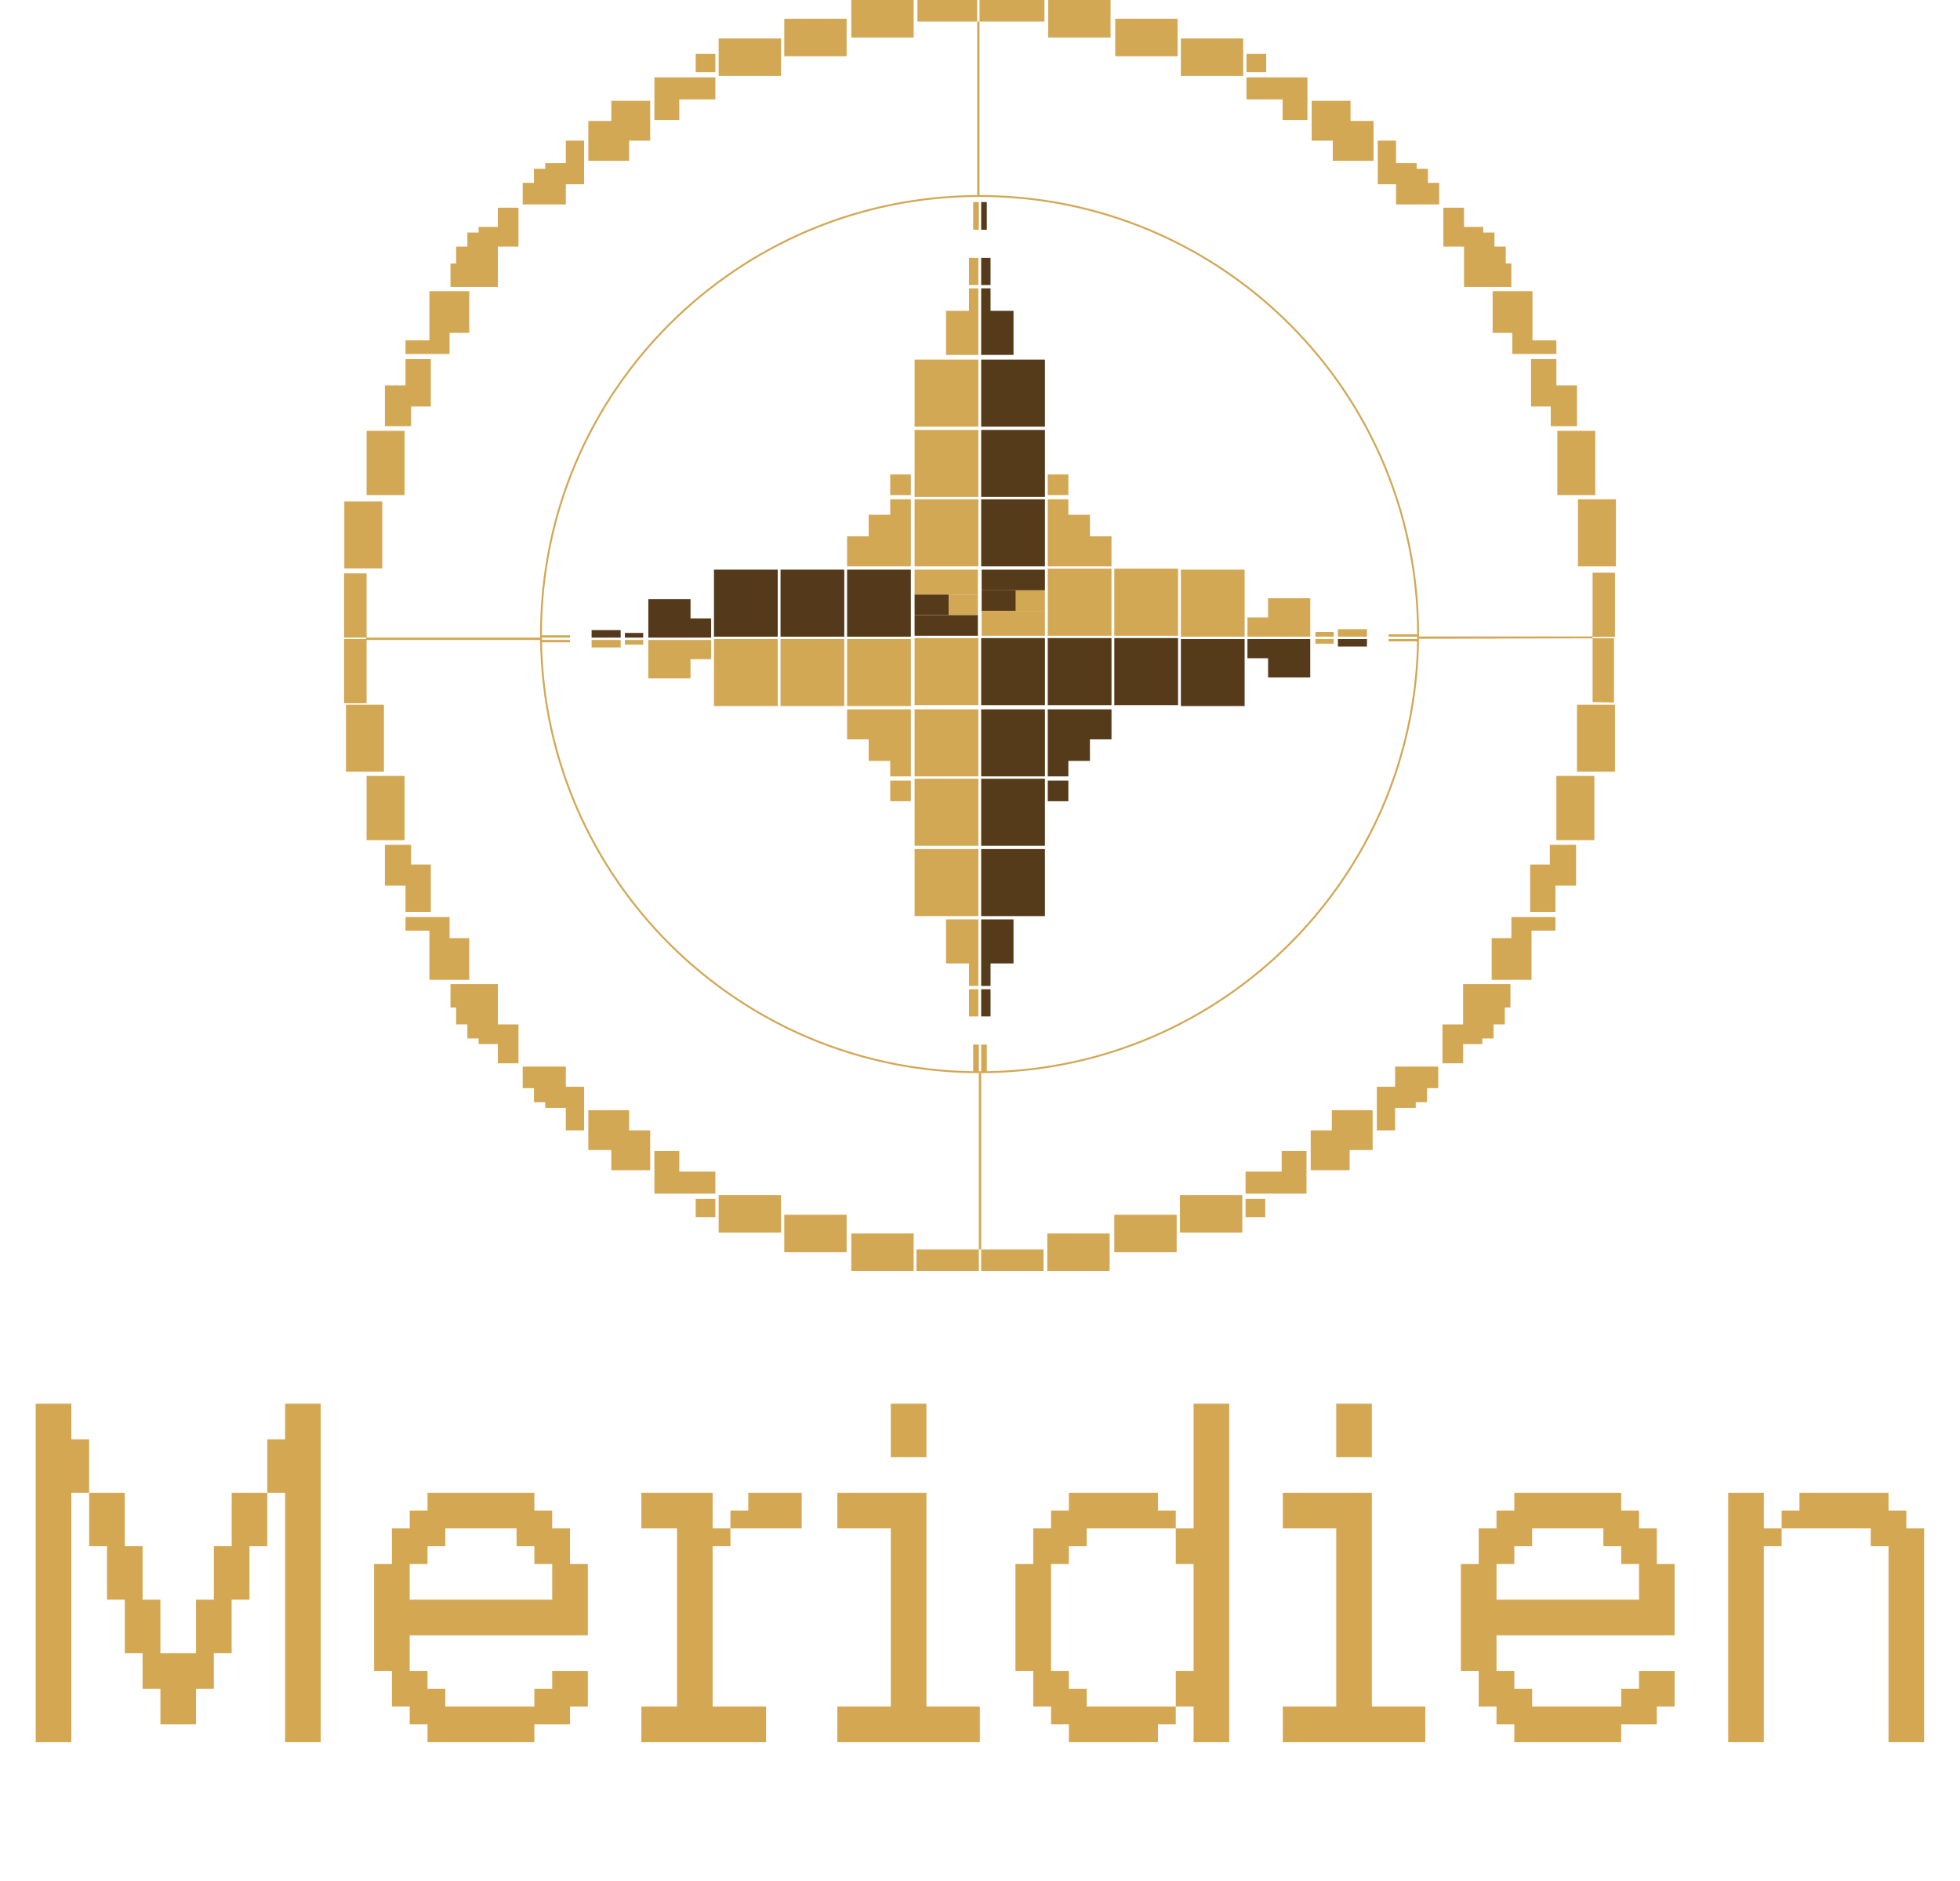
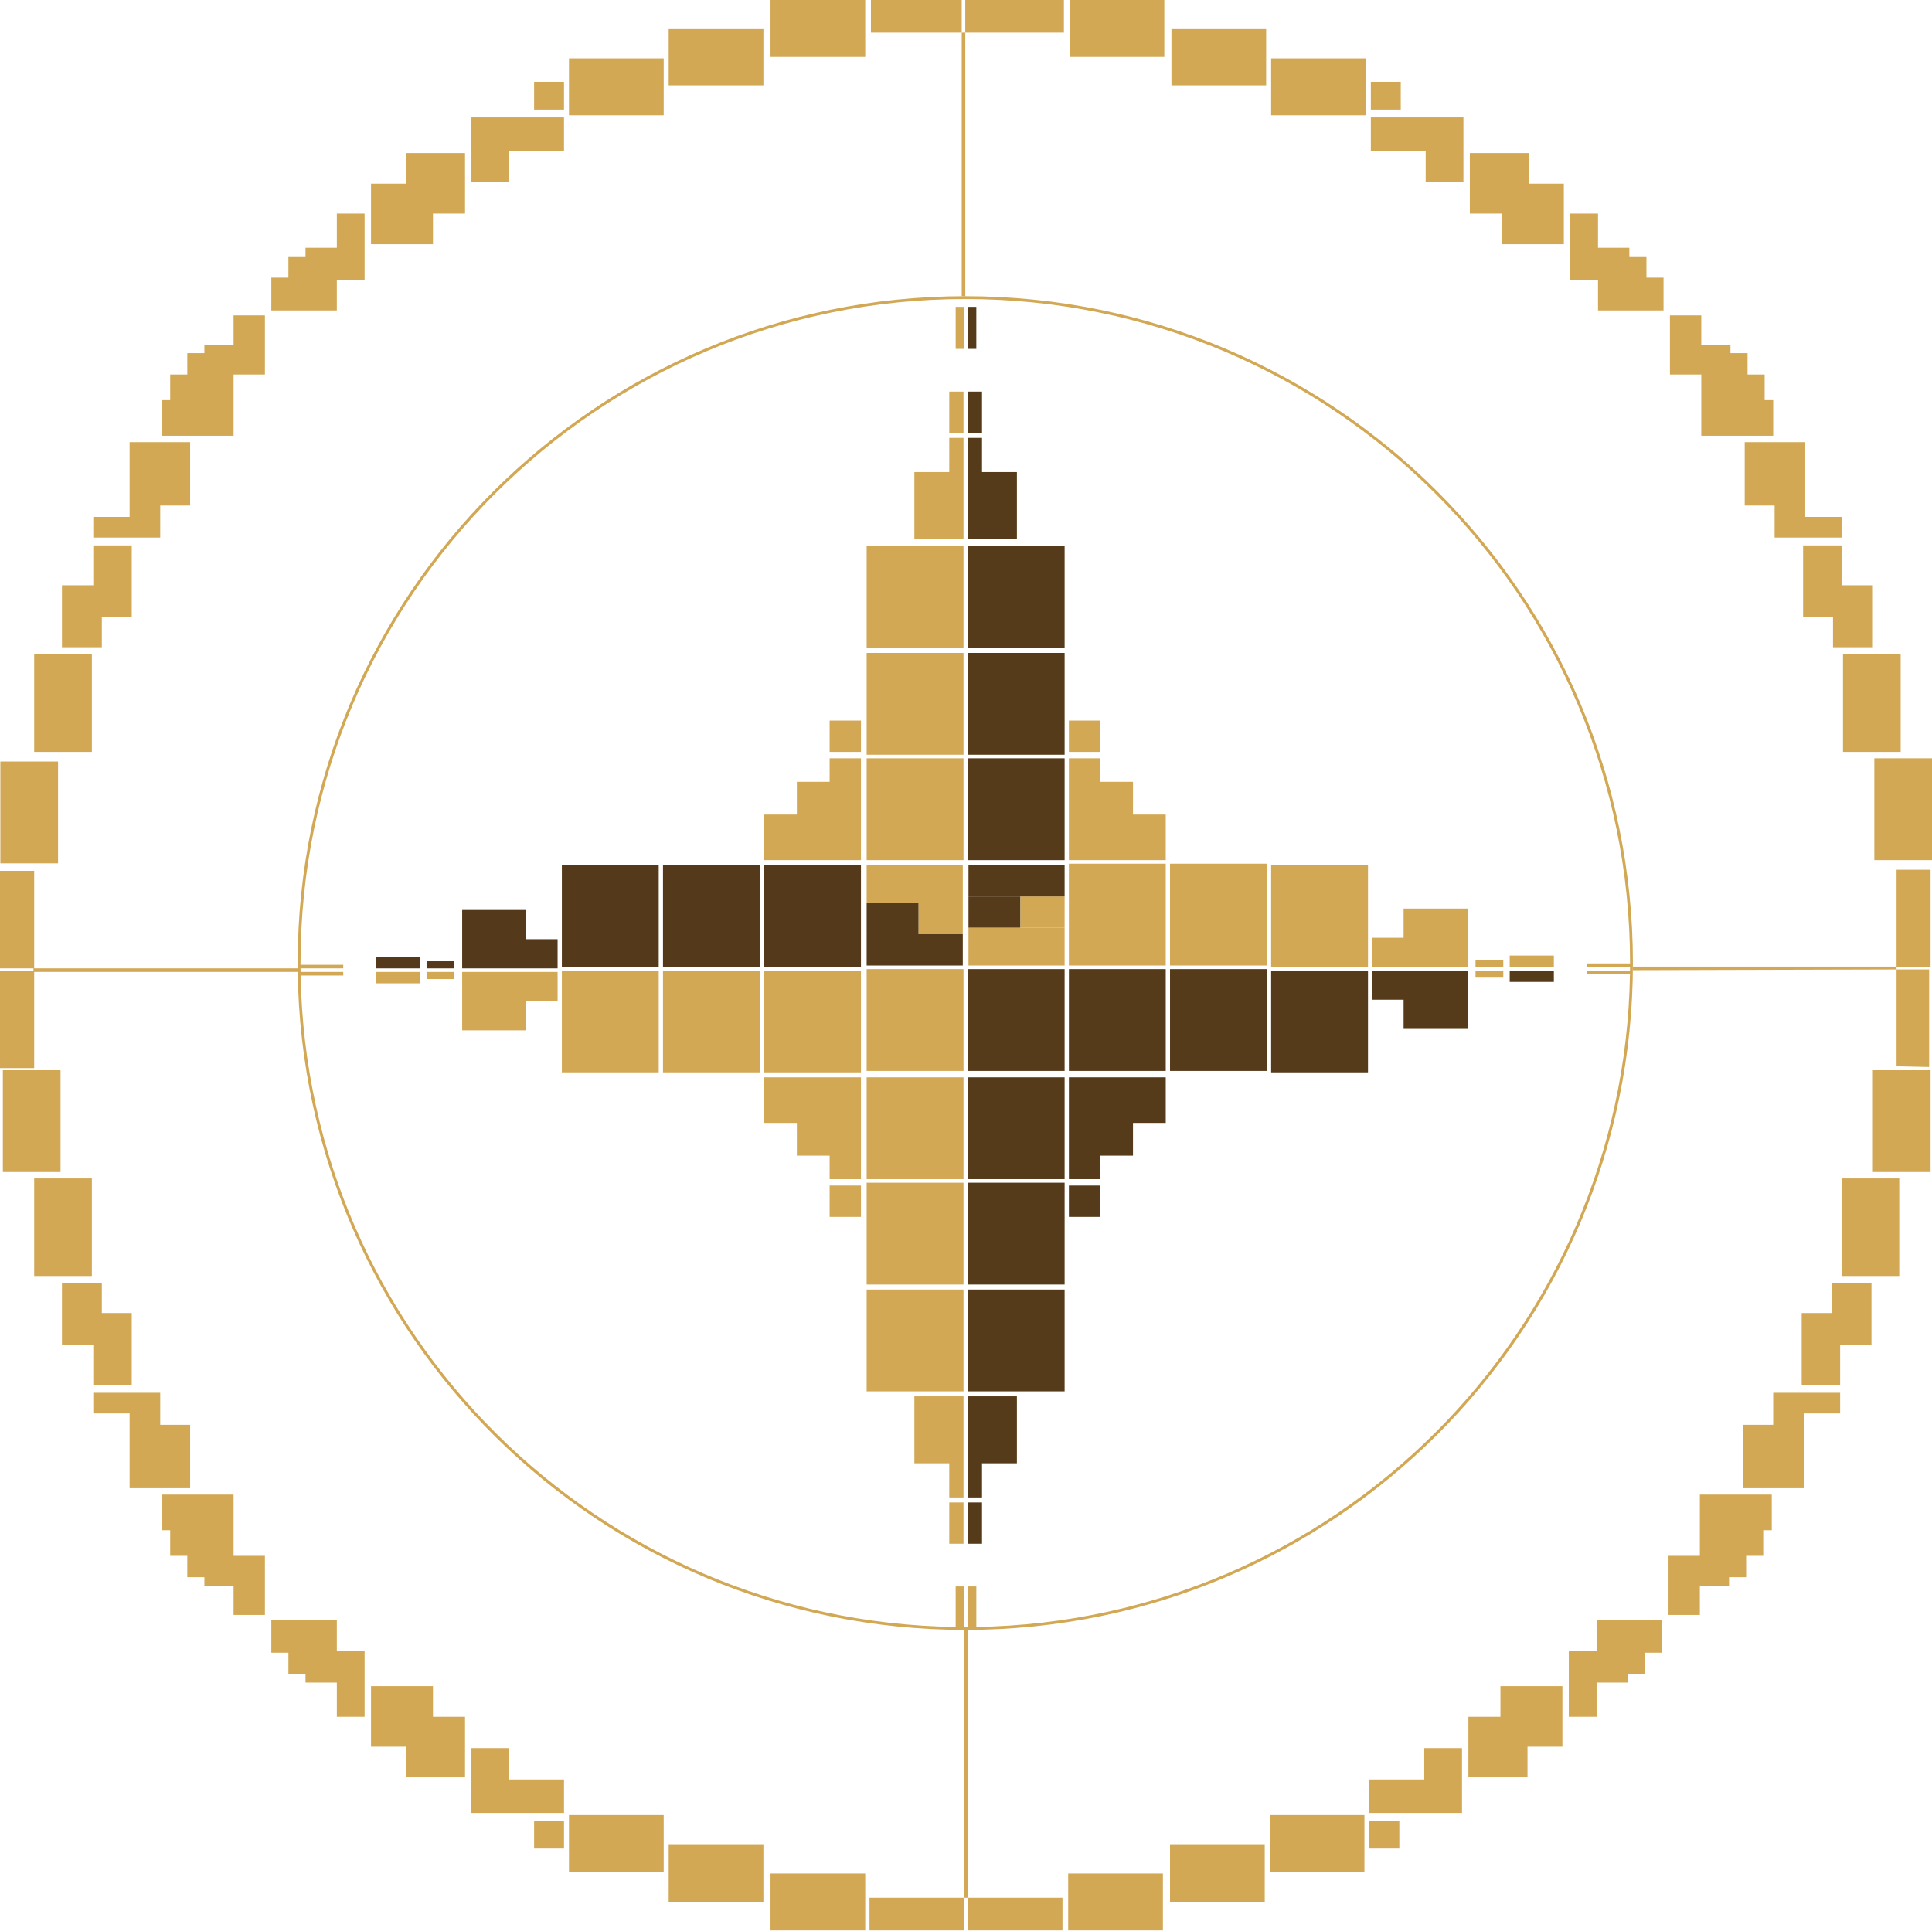
- <svg xmlns="http://www.w3.org/2000/svg" width="4181" height="4011" viewBox="0 0 4181 4011" fill="none">
-   <path d="M608.168 3716V3184H570.168V3070H608.168V2994H684.168V3716H608.168ZM76.168 3716V2994H152.168V3070H190.168V3184H152.168V3716H76.168ZM304.168 3602V3526H266.168V3412H228.168V3298H190.168V3184H266.168V3298H304.168V3412H342.168V3526H418.168V3412H456.168V3298H494.168V3184H570.168V3298H532.168V3412H494.168V3526H456.168V3602H418.168V3678H342.168V3602H304.168ZM873.934 3336V3412H1177.93V3336H1139.93V3298H1101.93V3260H949.934V3298H911.934V3336H873.934ZM835.934 3640V3564H797.934V3336H835.934V3260H873.934V3222H911.934V3184H1139.93V3222H1177.93V3260H1215.93V3336H1253.93V3488H873.934V3564H911.934V3602H949.934V3640H1139.93V3602H1177.93V3564H1253.93V3640H1215.93V3678H1139.93V3716H911.934V3678H873.934V3640H835.934ZM1558.16 3260V3222H1596.16V3184H1710.16V3260H1558.16ZM1368.16 3716V3640H1444.16V3260H1368.16V3184H1520.16V3260H1558.16V3298H1520.16V3640H1634.16V3716H1368.16ZM1900.21 3108V2994H1976.21V3108H1900.21ZM1786.21 3716V3640H1900.21V3260H1786.21V3184H1976.21V3640H2090.21V3716H1786.21ZM2508.1 3640V3564H2546.1V3336H2508.1V3260H2546.1V2994H2622.1V3716H2546.1V3640H2508.1ZM2204.1 3640V3564H2166.1V3336H2204.1V3260H2242.1V3222H2280.1V3184H2470.1V3222H2508.1V3260H2318.1V3298H2280.1V3336H2242.1V3564H2280.1V3602H2318.1V3640H2508.1V3678H2470.1V3716H2280.1V3678H2242.1V3640H2204.1ZM2850.41 3108V2994H2926.41V3108H2850.41ZM2736.41 3716V3640H2850.41V3260H2736.41V3184H2926.41V3640H3040.41V3716H2736.41ZM3192.29 3336V3412H3496.29V3336H3458.29V3298H3420.29V3260H3268.29V3298H3230.29V3336H3192.29ZM3154.29 3640V3564H3116.29V3336H3154.29V3260H3192.29V3222H3230.29V3184H3458.29V3222H3496.29V3260H3534.29V3336H3572.29V3488H3192.29V3564H3230.29V3602H3268.29V3640H3458.29V3602H3496.29V3564H3572.29V3640H3534.29V3678H3458.29V3716H3230.29V3678H3192.29V3640H3154.29ZM3686.52 3716V3184H3762.52V3260H3800.52V3298H3762.52V3716H3686.52ZM4028.52 3716V3298H3990.52V3260H3800.52V3222H3838.52V3184H4028.52V3222H4066.52V3260H4104.52V3716H4028.52Z" fill="#D4A853" />
-   <path d="M1949 2711H1816V2631H1949V2711Z" fill="#D2A855" />
-   <path d="M2088 2711H1955V2665H2088V2711Z" fill="#D2A855" />
-   <path d="M2226 2711H2093V2665H2226V2711Z" fill="#D2A855" />
-   <path d="M2367 2711H2234V2631H2367V2711Z" fill="#D2A855" />
-   <path d="M1806 2671H1673V2591H1806V2671Z" fill="#D2A855" />
-   <path d="M2510 2671H2377V2591H2510V2671Z" fill="#D2A855" />
-   <path d="M2093 2665H2088V2289H2093V2665Z" fill="#D2A855" />
-   <path d="M1666 2629H1533V2549H1666V2629Z" fill="#D2A855" />
-   <path d="M2650 2629H2517V2549H2650V2629Z" fill="#D2A855" />
-   <path d="M1526 2596H1484V2557H1526V2596Z" fill="#D2A855" />
-   <path d="M2699 2596H2657V2557H2699V2596Z" fill="#D2A855" />
-   <path d="M1449 2499H1526V2546H1396V2455H1449V2499Z" fill="#D2A855" />
-   <path d="M2787 2546H2657V2499H2734V2455H2787V2546Z" fill="#D2A855" />
-   <path d="M1342 2411H1387V2496H1304V2453H1255V2368H1342V2411Z" fill="#D2A855" />
-   <path d="M2928 2453H2879V2496H2796V2411H2841V2368H2928V2453Z" fill="#D2A855" />
-   <path d="M1207 2318H1246V2411H1207V2363H1163V2351H1139V2321H1115V2275H1207V2318Z" fill="#D2A855" />
-   <path d="M3068 2321H3044V2351H3020V2363H2976V2411H2937V2318H2976V2275H3068V2321Z" fill="#D2A855" />
-   <path d="M2087 2168H2067V2110H2087V2168Z" fill="#D2A855" />
-   <path d="M2113 2168H2093V2110H2113V2168Z" fill="#563B1A" />
-   <path d="M2087 2103H2067V2055H2018V1961H2087V2103Z" fill="#D2A855" />
-   <path d="M2162 2055H2113V2103H2093V1961H2162V2055Z" fill="#563B1A" />
-   <path d="M2087 1954H1951V1811H2087V1954Z" fill="#D2A855" />
-   <path d="M2229 1954H2093V1811H2229V1954Z" fill="#563B1A" />
-   <path d="M2087 1804H1951V1661H2087V1804Z" fill="#D2A855" />
-   <path d="M2229 1804H2093V1661H2229V1804Z" fill="#563B1A" />
-   <path d="M1943 1709H1899V1665H1943V1709Z" fill="#D2A855" />
-   <path d="M2279 1709H2235V1665H2279V1709Z" fill="#563B1A" />
-   <path d="M1943 1656H1899V1623H1853V1577H1807V1513H1943V1656Z" fill="#D2A855" />
-   <path d="M2087 1656H1951V1513H2087V1656Z" fill="#D2A855" />
-   <path d="M2229 1656H2093V1513H2229V1656Z" fill="#563B1A" />
-   <path d="M2371 1577H2325V1623H2279V1656H2235V1513H2371V1577Z" fill="#563B1A" />
-   <path d="M1659 1506H1523V1363H1659V1506Z" fill="#D2A855" />
-   <path d="M1801 1506H1665V1363H1801V1506Z" fill="#D2A855" />
-   <path d="M1943 1506H1807V1363H1943V1506Z" fill="#D2A855" />
-   <path d="M2655 1506H2519V1363H2655V1506Z" fill="#563B1A" />
-   <path d="M2087 1504H1951V1361H2087V1504Z" fill="#D2A855" />
-   <path d="M2229 1504H2093V1361H2229V1504Z" fill="#563B1A" />
-   <path d="M2371 1504H2235V1361H2371V1504Z" fill="#563B1A" />
-   <path d="M2513 1504H2377V1361H2513V1504Z" fill="#563B1A" />
-   <path d="M1517 1406H1473V1447H1383V1365H1517V1406Z" fill="#D2A855" />
-   <path d="M2795 1445H2705V1404H2661V1363H2795V1445Z" fill="#563B1A" />
-   <path d="M1324 1381H1262V1365H1324V1381Z" fill="#D2A855" />
-   <path d="M2916 1379H2854V1363H2916V1379Z" fill="#563B1A" />
-   <path d="M1372 1375H1333V1365H1372V1375Z" fill="#D2A855" />
-   <path d="M2845 1373H2806V1363H2845V1373Z" fill="#D2A855" />
-   <path d="M1324 1360H1262V1344H1324V1360Z" fill="#543A1A" />
-   <path d="M1372 1360H1333V1350H1372V1360Z" fill="#543A1A" />
-   <path d="M1473 1319H1517V1360H1383V1278H1473V1319Z" fill="#543A1A" />
-   <path d="M1659 1358H1523V1215H1659V1358Z" fill="#543A1A" />
-   <path d="M1801 1358H1665V1215H1801V1358Z" fill="#543A1A" />
-   <path d="M1943 1358H1807V1215H1943V1358Z" fill="#543A1A" />
-   <path d="M2655 1358H2519V1215H2655V1358Z" fill="#D2A855" />
-   <path d="M2795 1358H2661V1317H2705V1276H2795V1358Z" fill="#D2A855" />
-   <path d="M2845 1358H2806V1348H2845V1358Z" fill="#D2A855" />
-   <path d="M2916 1358H2854V1342H2916V1358Z" fill="#D2A855" />
-   <path d="M2371 1356H2235V1213H2371V1356Z" fill="#D2A855" />
-   <path d="M2513 1356H2377V1213H2513V1356Z" fill="#D2A855" />
-   <path d="M1943 1208H1807V1144H1853V1098H1899V1065H1943V1208Z" fill="#D2A855" />
-   <path d="M2087 1208H1951V1065H2087V1208Z" fill="#D2A855" />
-   <path d="M2229 1208H2093V1065H2229V1208Z" fill="#553B19" />
-   <path d="M2279 1098H2325V1144H2371V1208H2235V1065H2279V1098Z" fill="#D2A855" />
-   <path d="M2087 1060H1951V917H2087V1060Z" fill="#D2A855" />
-   <path d="M2229 1060H2093V917H2229V1060Z" fill="#553B19" />
-   <path d="M1943 1056H1899V1012H1943V1056Z" fill="#D2A855" />
-   <path d="M2279 1056H2235V1012H2279V1056Z" fill="#D2A855" />
-   <path d="M2087 910H1951V767H2087V910Z" fill="#D2A855" />
-   <path d="M2229 910H2093V767H2229V910Z" fill="#553B19" />
-   <path d="M2087 757H2018V663H2067V615H2087V757Z" fill="#D2A855" />
-   <path d="M2113 663H2162V757H2093V615H2113V663Z" fill="#553B19" />
-   <path d="M2087 608H2067V550H2087V608Z" fill="#D2A855" />
-   <path d="M2113 608H2093V550H2113V608Z" fill="#553B19" />
-   <path d="M2088 490H2076V431H2088V490Z" fill="#D2A855" />
-   <path d="M2105 490H2093V431H2105V490Z" fill="#553B19" />
-   <path fill-rule="evenodd" clip-rule="evenodd" d="M2089.5 416C2607.26 416 3027 835.283 3027 1352.5C3027 1869.72 2607.26 2289 2089.5 2289C1575.91 2289 1158.78 1876.46 1152.08 1365H782V1500H734V1363H781V1360H734V1223H782V1360H1152.03C1152.01 1357.5 1152 1355 1152 1352.5C1152 835.283 1571.74 416 2089.5 416ZM2089.5 420C1573.94 420 1156 837.496 1156 1352.5C1156 1353.33 1156 1354.17 1156 1355H1216V1360H1156.03C1156.04 1361.67 1156.06 1363.33 1156.08 1365H1216V1370H1156.16C1165.42 1872.44 1572.5 2277.77 2076 2284.9V2228H2088V2285C2088.5 2285 2089 2285 2089.5 2285C2090.67 2285 2091.83 2285 2093 2284.99V2228H2105V2284.87C2608.25 2276.69 3014.67 1870.7 3022.87 1368H2962V1363H3022.94C3022.96 1361.33 3022.97 1359.67 3022.98 1358H2962V1353H3023C3023 1352.83 3023 1352.67 3023 1352.5C3023 837.496 2605.06 420 2089.5 420Z" fill="#D2A855" />
-   <path d="M1062 2185H1106V2268H1062V2227H1021V2215H997V2185H973V2149H961V2099H1062V2185Z" fill="#D2A855" />
-   <path d="M3222 2149H3210V2185H3186V2215H3162V2227H3121V2268H3077V2185H3121V2099H3222V2149Z" fill="#D2A855" />
-   <path d="M959 2001H1001V2090H916V1985H865V1956H959V2001Z" fill="#D2A855" />
-   <path d="M3318 1985H3267V2090H3182V2001H3224V1956H3318V1985Z" fill="#D2A855" />
-   <path d="M877 1844H919V1945H865V1889H821V1802H877V1844Z" fill="#D2A855" />
-   <path d="M3362 1889H3318V1945H3264V1844H3306V1802H3362V1889Z" fill="#D2A855" />
-   <path d="M863 1792H782V1655H863V1792Z" fill="#D2A855" />
-   <path d="M3401 1792H3320V1655H3401V1792Z" fill="#D2A855" />
-   <path d="M819 1646H738V1503H819V1646Z" fill="#D2A855" />
-   <path d="M3445 1646H3364V1503H3445V1646Z" fill="#D2A855" />
-   <path d="M3445 1358.5H3397.23V1361.5H3443.01V1498.5L3397.23 1497.5V1361.5L3027 1362.5V1357.5H3397.23V1221.5H3445V1358.5Z" fill="#D2A855" />
-   <path d="M815.5 1212.5H734.5V1069.5H815.5V1212.5Z" fill="#D2A855" />
-   <path d="M3447 1208H3366V1065H3447V1208Z" fill="#D2A855" />
-   <path d="M863 1056H782V919H863V1056Z" fill="#D2A855" />
-   <path d="M3403 1056H3322V919H3403V1056Z" fill="#D2A855" />
-   <path d="M919 867H877V909H821V822H865V766H919V867Z" fill="#D2A855" />
-   <path d="M3320 822H3364V909H3308V867H3266V766H3320V822Z" fill="#D2A855" />
-   <path d="M1001 710H959V755H865V726H916V621H1001V710Z" fill="#D2A855" />
-   <path d="M3269 726H3320V755H3226V710H3184V621H3269V726Z" fill="#D2A855" />
-   <path d="M1106 526H1062V612H961V562H973V526H997V496H1021V484H1062V443H1106V526Z" fill="#D2A855" />
-   <path d="M3123 484H3164V496H3188V526H3212V562H3224V612H3123V526H3079V443H3123V484Z" fill="#D2A855" />
-   <path d="M1246 393H1207V436H1115V390H1139V360H1163V348H1207V300H1246V393Z" fill="#D2A855" />
-   <path d="M2978 348H3022V360H3046V390H3070V436H2978V393H2939V300H2978V348Z" fill="#D2A855" />
-   <path d="M2089.5 416H2084.5V46H2089.5V416Z" fill="#D2A855" />
-   <path d="M1387 300H1342V343H1255V258H1304V215H1387V300Z" fill="#D2A855" />
-   <path d="M2881 258H2930V343H2843V300H2798V215H2881V258Z" fill="#D2A855" />
-   <path d="M1526 212H1449V256H1396V165H1526V212Z" fill="#D2A855" />
-   <path d="M2789 256H2736V212H2659V165H2789V256Z" fill="#D2A855" />
-   <path d="M1666 162H1533V82H1666V162Z" fill="#D2A855" />
-   <path d="M2652 162H2519V82H2652V162Z" fill="#D2A855" />
-   <path d="M1526 154H1484V115H1526V154Z" fill="#D2A855" />
-   <path d="M2701 154H2659V115H2701V154Z" fill="#D2A855" />
-   <path d="M1806 120H1673V40H1806V120Z" fill="#D2A855" />
-   <path d="M2512 120H2379V40H2512V120Z" fill="#D2A855" />
-   <path d="M1949 80H1816V0H1949V80Z" fill="#D2A855" />
-   <path d="M2369 80H2236V0H2369V80Z" fill="#D2A855" />
-   <path d="M2084.5 46H1957V0H2084.5V46Z" fill="#D2A855" />
-   <path d="M2228 46H2089.5V0H2228V46Z" fill="#D2A855" />
-   <path d="M1951 1268H2024V1312H1951V1268Z" fill="#563B1A" />
-   <path d="M2094 1303H2167V1259H2094V1303Z" fill="#563B1A" />
-   <path d="M2024 1268H2086V1312H2024V1268Z" fill="#D2A855" />
-   <path d="M2167 1303H2229V1259H2167V1303Z" fill="#D2A855" />
-   <path d="M1951 1215H2086V1268H1951V1215Z" fill="#D2A855" />
-   <path d="M2094 1356H2229V1303H2094V1356Z" fill="#D2A855" />
-   <path d="M1951 1312H2086V1356H1951V1312Z" fill="#563B1A" />
-   <path d="M2094 1259H2229V1215H2094V1259Z" fill="#563B1A" />
+ <svg xmlns="http://www.w3.org/2000/svg" width="2713" height="2711" viewBox="0 0 2713 2711" fill="none">
+   <path d="M1215 2711H1082V2631H1215V2711Z" fill="#D2A855" />
+   <path d="M1354 2711H1221V2665H1354V2711Z" fill="#D2A855" />
+   <path d="M1492 2711H1359V2665H1492V2711Z" fill="#D2A855" />
+   <path d="M1633 2711H1500V2631H1633V2711Z" fill="#D2A855" />
+   <path d="M1072 2671H939V2591H1072V2671Z" fill="#D2A855" />
+   <path d="M1776 2671H1643V2591H1776V2671Z" fill="#D2A855" />
+   <path d="M1359 2665H1354V2289H1359V2665Z" fill="#D2A855" />
+   <path d="M932 2629H799V2549H932V2629Z" fill="#D2A855" />
+   <path d="M1916 2629H1783V2549H1916V2629Z" fill="#D2A855" />
+   <path d="M792 2596H750V2557H792V2596Z" fill="#D2A855" />
+   <path d="M1965 2596H1923V2557H1965V2596Z" fill="#D2A855" />
+   <path d="M715 2499H792V2546H662V2455H715V2499Z" fill="#D2A855" />
+   <path d="M2053 2546H1923V2499H2000V2455H2053V2546Z" fill="#D2A855" />
+   <path d="M608 2411H653V2496H570V2453H521V2368H608V2411Z" fill="#D2A855" />
+   <path d="M2194 2453H2145V2496H2062V2411H2107V2368H2194V2453Z" fill="#D2A855" />
+   <path d="M473 2318H512V2411H473V2363H429V2351H405V2321H381V2275H473V2318Z" fill="#D2A855" />
+   <path d="M2334 2321H2310V2351H2286V2363H2242V2411H2203V2318H2242V2275H2334V2321Z" fill="#D2A855" />
+   <path d="M1353 2168H1333V2110H1353V2168Z" fill="#D2A855" />
+   <path d="M1379 2168H1359V2110H1379V2168Z" fill="#563B1A" />
+   <path d="M1353 2103H1333V2055H1284V1961H1353V2103Z" fill="#D2A855" />
+   <path d="M1428 2055H1379V2103H1359V1961H1428V2055Z" fill="#563B1A" />
+   <path d="M1353 1954H1217V1811H1353V1954Z" fill="#D2A855" />
+   <path d="M1495 1954H1359V1811H1495V1954Z" fill="#563B1A" />
+   <path d="M1353 1804H1217V1661H1353V1804Z" fill="#D2A855" />
+   <path d="M1495 1804H1359V1661H1495V1804Z" fill="#563B1A" />
+   <path d="M1209 1709H1165V1665H1209V1709Z" fill="#D2A855" />
+   <path d="M1545 1709H1501V1665H1545V1709Z" fill="#563B1A" />
+   <path d="M1209 1656H1165V1623H1119V1577H1073V1513H1209V1656Z" fill="#D2A855" />
+   <path d="M1353 1656H1217V1513H1353V1656Z" fill="#D2A855" />
+   <path d="M1495 1656H1359V1513H1495V1656Z" fill="#563B1A" />
+   <path d="M1637 1577H1591V1623H1545V1656H1501V1513H1637V1577Z" fill="#563B1A" />
+   <path d="M925 1506H789V1363H925V1506Z" fill="#D2A855" />
+   <path d="M1067 1506H931V1363H1067V1506Z" fill="#D2A855" />
+   <path d="M1209 1506H1073V1363H1209V1506Z" fill="#D2A855" />
+   <path d="M1921 1506H1785V1363H1921V1506Z" fill="#563B1A" />
+   <path d="M1353 1504H1217V1361H1353V1504Z" fill="#D2A855" />
+   <path d="M1495 1504H1359V1361H1495V1504Z" fill="#563B1A" />
+   <path d="M1637 1504H1501V1361H1637V1504Z" fill="#563B1A" />
+   <path d="M1779 1504H1643V1361H1779V1504Z" fill="#563B1A" />
+   <path d="M783 1406H739V1447H649V1365H783V1406Z" fill="#D2A855" />
+   <path d="M2061 1445H1971V1404H1927V1363H2061V1445Z" fill="#563B1A" />
+   <path d="M590 1381H528V1365H590V1381Z" fill="#D2A855" />
+   <path d="M2182 1379H2120V1363H2182V1379Z" fill="#563B1A" />
+   <path d="M638 1375H599V1365H638V1375Z" fill="#D2A855" />
+   <path d="M2111 1373H2072V1363H2111V1373Z" fill="#D2A855" />
+   <path d="M590 1360H528V1344H590V1360Z" fill="#543A1A" />
+   <path d="M638 1360H599V1350H638V1360Z" fill="#543A1A" />
+   <path d="M739 1319H783V1360H649V1278H739V1319Z" fill="#543A1A" />
+   <path d="M925 1358H789V1215H925V1358Z" fill="#543A1A" />
+   <path d="M1067 1358H931V1215H1067V1358Z" fill="#543A1A" />
+   <path d="M1209 1358H1073V1215H1209V1358Z" fill="#543A1A" />
+   <path d="M1921 1358H1785V1215H1921V1358Z" fill="#D2A855" />
+   <path d="M2061 1358H1927V1317H1971V1276H2061V1358Z" fill="#D2A855" />
+   <path d="M2111 1358H2072V1348H2111V1358Z" fill="#D2A855" />
+   <path d="M2182 1358H2120V1342H2182V1358Z" fill="#D2A855" />
+   <path d="M1637 1356H1501V1213H1637V1356Z" fill="#D2A855" />
+   <path d="M1779 1356H1643V1213H1779V1356Z" fill="#D2A855" />
+   <path d="M1209 1208H1073V1144H1119V1098H1165V1065H1209V1208Z" fill="#D2A855" />
+   <path d="M1353 1208H1217V1065H1353V1208Z" fill="#D2A855" />
+   <path d="M1495 1208H1359V1065H1495V1208Z" fill="#553B19" />
+   <path d="M1545 1098H1591V1144H1637V1208H1501V1065H1545V1098Z" fill="#D2A855" />
+   <path d="M1353 1060H1217V917H1353V1060Z" fill="#D2A855" />
+   <path d="M1495 1060H1359V917H1495V1060Z" fill="#553B19" />
+   <path d="M1209 1056H1165V1012H1209V1056Z" fill="#D2A855" />
+   <path d="M1545 1056H1501V1012H1545V1056Z" fill="#D2A855" />
+   <path d="M1353 910H1217V767H1353V910Z" fill="#D2A855" />
+   <path d="M1495 910H1359V767H1495V910Z" fill="#553B19" />
+   <path d="M1353 757H1284V663H1333V615H1353V757Z" fill="#D2A855" />
+   <path d="M1379 663H1428V757H1359V615H1379V663Z" fill="#553B19" />
+   <path d="M1353 608H1333V550H1353V608Z" fill="#D2A855" />
+   <path d="M1379 608H1359V550H1379V608Z" fill="#553B19" />
+   <path d="M1354 490H1342V431H1354V490Z" fill="#D2A855" />
+   <path d="M1371 490H1359V431H1371V490Z" fill="#553B19" />
+   <path fill-rule="evenodd" clip-rule="evenodd" d="M1355.5 416C1873.26 416 2293 835.283 2293 1352.5C2293 1869.72 1873.26 2289 1355.5 2289C841.913 2289 424.781 1876.46 418.083 1365H48V1500H0V1363H47V1360H0V1223H48V1360H418.03C418.011 1357.5 418 1355 418 1352.5C418 835.283 837.735 416 1355.5 416ZM1355.5 420C839.94 420 422 837.496 422 1352.5C422 1353.33 422.002 1354.17 422.004 1355H482V1360H422.031C422.044 1361.67 422.061 1363.33 422.083 1365H482V1370H422.162C431.419 1872.44 838.497 2277.77 1342 2284.9V2228H1354V2285C1354.5 2285 1355 2285 1355.5 2285C1356.67 2285 1357.83 2285 1359 2284.99V2228H1371V2284.87C1874.25 2276.69 2280.67 1870.7 2288.87 1368H2228V1363H2288.94C2288.96 1361.33 2288.97 1359.67 2288.98 1358H2228V1353H2289C2289 1352.83 2289 1352.67 2289 1352.5C2289 837.496 1871.06 420 1355.5 420Z" fill="#D2A855" />
+   <path d="M328 2185H372V2268H328V2227H287V2215H263V2185H239V2149H227V2099H328V2185Z" fill="#D2A855" />
+   <path d="M2488 2149H2476V2185H2452V2215H2428V2227H2387V2268H2343V2185H2387V2099H2488V2149Z" fill="#D2A855" />
+   <path d="M225 2001H267V2090H182V1985H131V1956H225V2001Z" fill="#D2A855" />
+   <path d="M2584 1985H2533V2090H2448V2001H2490V1956H2584V1985Z" fill="#D2A855" />
+   <path d="M143 1844H185V1945H131V1889H87V1802H143V1844Z" fill="#D2A855" />
+   <path d="M2628 1889H2584V1945H2530V1844H2572V1802H2628V1889Z" fill="#D2A855" />
+   <path d="M129 1792H48V1655H129V1792Z" fill="#D2A855" />
+   <path d="M2667 1792H2586V1655H2667V1792Z" fill="#D2A855" />
+   <path d="M85 1646H4V1503H85V1646Z" fill="#D2A855" />
+   <path d="M2711 1646H2630V1503H2711V1646Z" fill="#D2A855" />
+   <path d="M2711 1358.5H2663.23V1361.5H2709.01V1498.5L2663.23 1497.5V1361.5L2293 1362.5V1357.5H2663.23V1221.5H2711V1358.5Z" fill="#D2A855" />
+   <path d="M81.5 1212.5H0.5V1069.5H81.5V1212.5Z" fill="#D2A855" />
+   <path d="M2713 1208H2632V1065H2713V1208Z" fill="#D2A855" />
+   <path d="M129 1056H48V919H129V1056Z" fill="#D2A855" />
+   <path d="M2669 1056H2588V919H2669V1056Z" fill="#D2A855" />
+   <path d="M185 867H143V909H87V822H131V766H185V867Z" fill="#D2A855" />
+   <path d="M2586 822H2630V909H2574V867H2532V766H2586V822Z" fill="#D2A855" />
+   <path d="M267 710H225V755H131V726H182V621H267V710Z" fill="#D2A855" />
+   <path d="M2535 726H2586V755H2492V710H2450V621H2535V726Z" fill="#D2A855" />
+   <path d="M372 526H328V612H227V562H239V526H263V496H287V484H328V443H372V526Z" fill="#D2A855" />
+   <path d="M2389 484H2430V496H2454V526H2478V562H2490V612H2389V526H2345V443H2389V484Z" fill="#D2A855" />
+   <path d="M512 393H473V436H381V390H405V360H429V348H473V300H512V393Z" fill="#D2A855" />
+   <path d="M2244 348H2288V360H2312V390H2336V436H2244V393H2205V300H2244V348Z" fill="#D2A855" />
+   <path d="M1355.5 416H1350.5V46H1355.5V416Z" fill="#D2A855" />
+   <path d="M653 300H608V343H521V258H570V215H653V300Z" fill="#D2A855" />
+   <path d="M2147 258H2196V343H2109V300H2064V215H2147V258Z" fill="#D2A855" />
+   <path d="M792 212H715V256H662V165H792V212Z" fill="#D2A855" />
+   <path d="M2055 256H2002V212H1925V165H2055V256Z" fill="#D2A855" />
+   <path d="M932 162H799V82H932V162Z" fill="#D2A855" />
+   <path d="M1918 162H1785V82H1918V162Z" fill="#D2A855" />
+   <path d="M792 154H750V115H792V154Z" fill="#D2A855" />
+   <path d="M1967 154H1925V115H1967V154Z" fill="#D2A855" />
+   <path d="M1072 120H939V40H1072V120Z" fill="#D2A855" />
+   <path d="M1778 120H1645V40H1778V120Z" fill="#D2A855" />
+   <path d="M1215 80H1082V0H1215V80Z" fill="#D2A855" />
+   <path d="M1635 80H1502V0H1635V80Z" fill="#D2A855" />
+   <path d="M1350.5 46H1223V0H1350.5V46Z" fill="#D2A855" />
+   <path d="M1494 46H1355.5V0H1494V46Z" fill="#D2A855" />
+   <path d="M1217 1268H1290V1312H1217V1268Z" fill="#563B1A" />
+   <path d="M1360 1303H1433V1259H1360V1303Z" fill="#563B1A" />
+   <path d="M1290 1268H1352V1312H1290V1268Z" fill="#D2A855" />
+   <path d="M1433 1303H1495V1259H1433V1303Z" fill="#D2A855" />
+   <path d="M1217 1215H1352V1268H1217V1215Z" fill="#D2A855" />
+   <path d="M1360 1356H1495V1303H1360V1356Z" fill="#D2A855" />
+   <path d="M1217 1312H1352V1356H1217V1312Z" fill="#563B1A" />
+   <path d="M1360 1259H1495V1215H1360V1259Z" fill="#563B1A" />
</svg>
